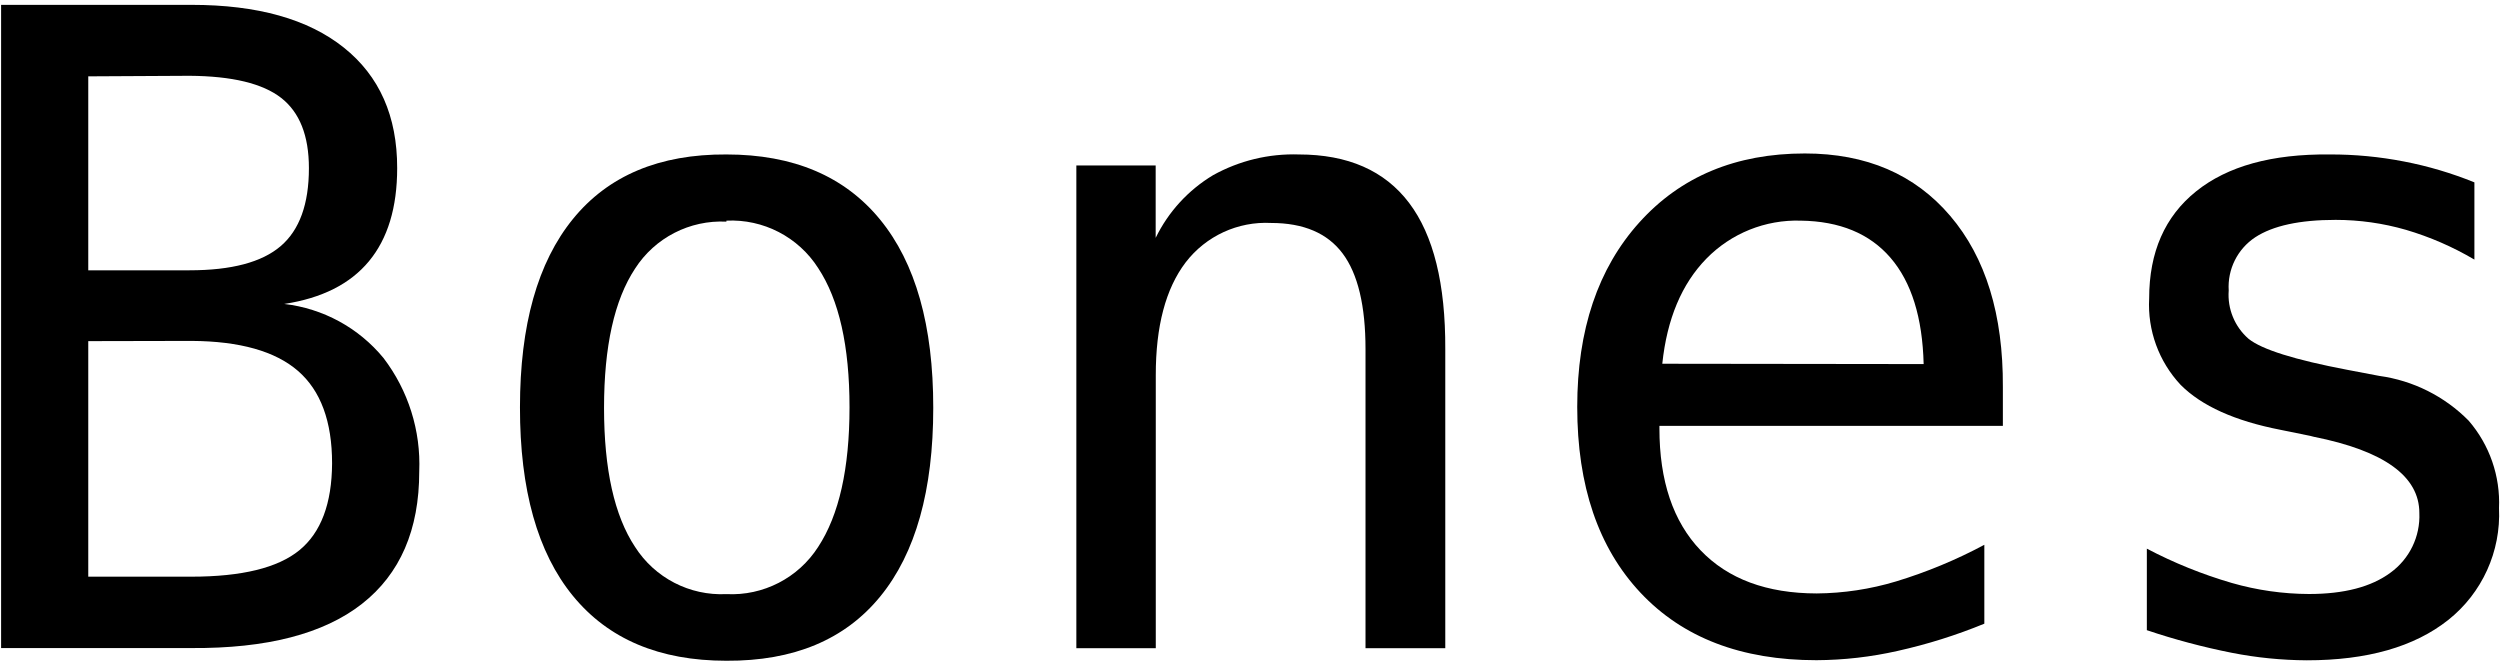
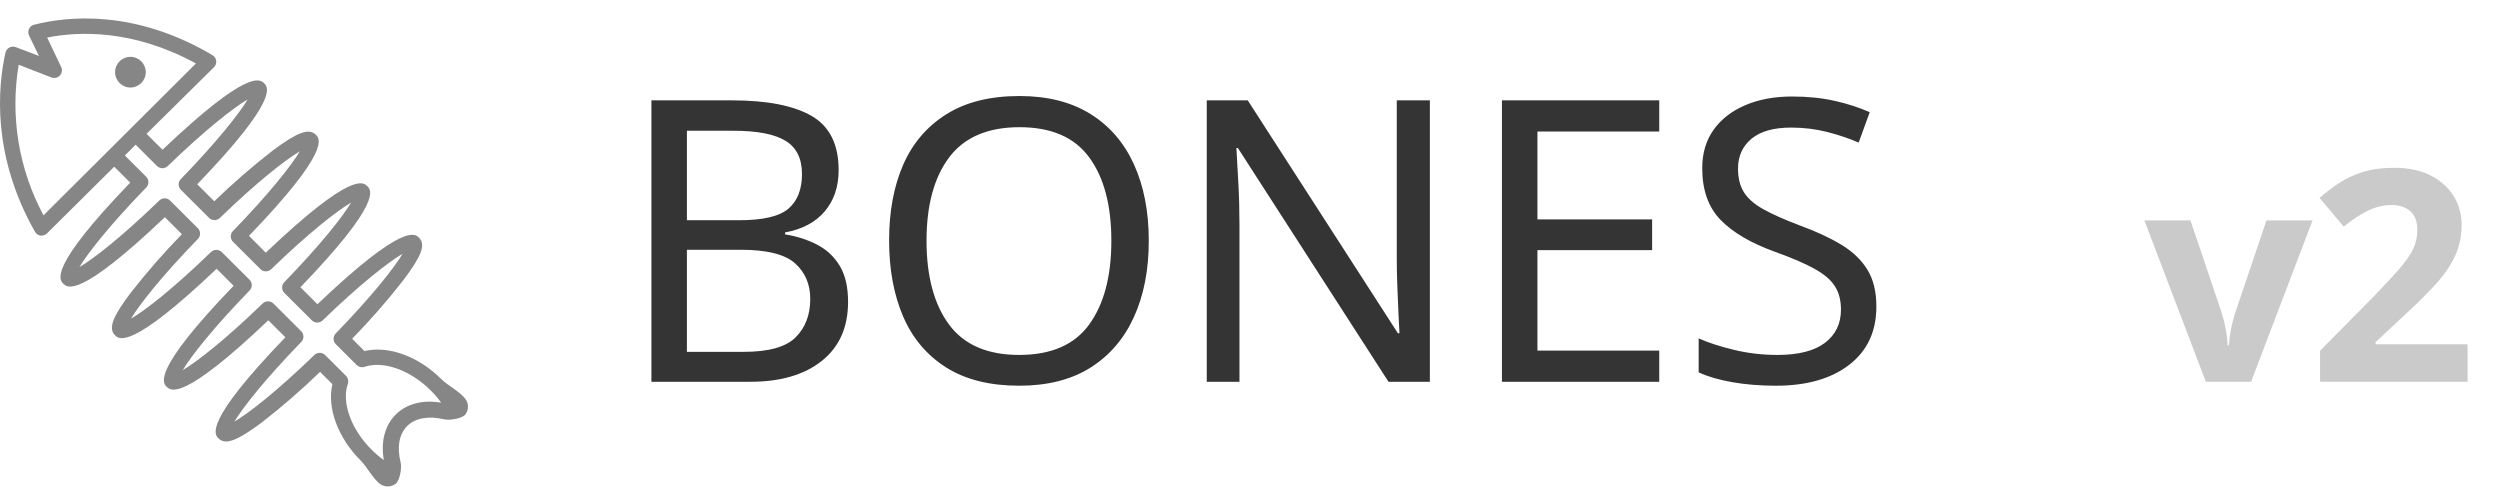
- <svg xmlns="http://www.w3.org/2000/svg" id="Layer_1" data-name="Layer 1" viewBox="0 0 226.6 60.25">
-   <path d="M.1.44H17.37q8.94,0,13.79,3.87T36,15.24q0,5.35-2.56,8.44t-7.68,3.87a13.68,13.68,0,0,1,9,4.9A15.87,15.87,0,0,1,38,42.74q0,7.93-5.2,12t-15.47,4H.1ZM8,6.92V24.5h9.18q5.7,0,8.26-2.19T28,15.24q0-4.41-2.52-6.37t-8.3-2Zm0,24V52.27h9.34q6.87,0,9.8-2.4T30.1,42q0-5.7-3.09-8.38T17.37,30.9Z" />
-   <path d="M65.84,14q9.1,0,13.93,5.9t4.82,17.07q0,11.21-4.8,17.09T65.84,59.89q-9.1,0-13.91-5.88t-4.8-17.09q0-11.17,4.8-17.07T65.84,14Zm0,6.09a9.29,9.29,0,0,0-8.28,4.26q-2.81,4.26-2.81,12.62t2.81,12.6a9.28,9.28,0,0,0,8.28,4.28,9.31,9.31,0,0,0,8.32-4.28Q77,45.24,77,36.92T74.16,24.3A9.33,9.33,0,0,0,65.84,20Z" />
-   <path d="M131,31.65V58.75h-7.23V31.65q0-5.9-2.07-8.67t-6.48-2.77a9.16,9.16,0,0,0-7.75,3.57q-2.72,3.57-2.71,10.25V58.75H97.56V15h7.19v6.56a13.53,13.53,0,0,1,5.2-5.68A15,15,0,0,1,117.72,14q6.68,0,10,4.39T131,31.65Z" />
-   <path d="M181.54,35.08V38.6H150.41v.23q0,7.15,3.73,11.05t10.53,3.91a25.65,25.65,0,0,0,7.19-1.09,44.06,44.06,0,0,0,8-3.32v7.15A48.42,48.42,0,0,1,172,59a34.19,34.19,0,0,1-7.36.84q-10.2,0-15.94-6.11t-5.74-16.85q0-10.47,5.63-16.72t15-6.25q8.36,0,13.18,5.66T181.54,35.08ZM174.36,33q-.16-6.33-3-9.63T163.22,20a11.45,11.45,0,0,0-8.55,3.44q-3.36,3.44-4,9.53Z" />
-   <path d="M224.28,16.53v7a27.46,27.46,0,0,0-6.21-2.7,23,23,0,0,0-6.37-.9q-4.88,0-7.29,1.58a5.38,5.38,0,0,0-2.4,4.82,5.28,5.28,0,0,0,1.8,4.38q1.8,1.45,8.95,2.81l2.89.55a14.09,14.09,0,0,1,8.11,4.06,11.37,11.37,0,0,1,2.75,7.93,12.21,12.21,0,0,1-4.61,10.14q-4.61,3.65-12.81,3.65a36.05,36.05,0,0,1-6.8-.68,61.88,61.88,0,0,1-7.7-2.05V49.73a41.47,41.47,0,0,0,7.7,3.11,25.64,25.64,0,0,0,7,1q4.77,0,7.38-1.93a6.34,6.34,0,0,0,2.62-5.41q0-5-9.57-6.91l-.31-.08-2.7-.55q-6.21-1.21-9.06-4.08a10.62,10.62,0,0,1-2.85-7.83q0-6.29,4.26-9.71T211.15,14a34.6,34.6,0,0,1,6.76.64A34.12,34.12,0,0,1,224.28,16.53Z" />
+ <svg xmlns="http://www.w3.org/2000/svg" width="406px" height="79px" viewBox="0 0 406 79" version="1.1">
+   <defs />
+   <g id="Page-1" stroke="none" stroke-width="1" fill="none" fill-rule="evenodd">
+     <g id="Group">
+       <g id="noun_1074829_cc" opacity="0.473" transform="translate(0, 3)" fill="#000000" fill-rule="nonzero">
+         <path d="M71.742,58.637 C67.978,54.844 63.045,53.089 59.189,54.013 L57.186,52.017 C60.145,48.989 62.932,45.799 65.533,42.461 C68.487,38.552 69.172,36.697 68.037,35.591 C67.402,34.959 65.533,33.096 51.553,46.403 L48.79,43.65 C62.186,29.753 60.291,27.849 59.64,27.225 C58.989,26.601 57.136,24.73 43.164,38.036 L40.435,35.3 C53.831,21.403 51.936,19.499 51.285,18.875 C50.175,17.777 48.314,18.459 44.391,21.37 C41.041,23.962 37.84,26.738 34.801,29.687 L32.03,26.926 C45.426,13.029 43.532,11.124 42.881,10.509 C42.23,9.893 40.377,8.014 26.397,21.32 L23.801,18.734 L34.751,7.914 C35.025,7.642 35.157,7.26 35.11,6.878 C35.062,6.496 34.841,6.157 34.509,5.959 C21.864,-1.525 10.931,-0.361 5.547,1.011 C5.182,1.1 4.875,1.348 4.714,1.687 C4.552,2.025 4.551,2.419 4.713,2.758 L6.324,6.084 L2.559,4.654 C2.22,4.524 1.841,4.548 1.521,4.719 C1.2,4.889 0.97,5.19 0.89,5.544 C-0.354,11.082 -1.372,22.235 5.689,34.652 C5.881,34.991 6.22,35.222 6.607,35.275 C7.107,35.266 7.422,35.126 7.651,34.884 L18.551,24.073 L21.147,26.659 C7.742,40.556 9.645,42.461 10.296,43.085 C10.947,43.708 12.8,45.58 26.772,32.273 L29.543,35.034 C26.584,38.062 23.798,41.252 21.197,44.59 C18.242,48.499 17.558,50.353 18.693,51.459 C19.327,52.091 21.197,53.954 35.177,40.648 L37.94,43.409 C24.544,57.306 26.438,59.21 27.089,59.826 C27.74,60.441 29.593,62.321 43.573,49.014 L46.344,51.775 C32.94,65.672 34.843,67.577 35.494,68.201 C36.596,69.298 38.465,68.616 42.388,65.706 C45.738,63.114 48.94,60.338 51.978,57.389 L53.981,59.385 C53.072,63.219 54.874,68.134 58.639,71.86 C59.609,72.831 60.684,74.939 61.844,75.676 C62.181,75.888 62.572,76 62.97,76 C63.424,75.998 63.866,75.853 64.231,75.584 C64.946,75.086 65.278,72.953 65.065,72.109 C64.431,69.614 64.823,67.477 66.142,66.171 C67.461,64.866 69.631,64.508 72.101,65.099 C72.947,65.313 75.084,64.991 75.596,64.287 C76.107,63.583 76.136,62.639 75.667,61.905 C74.823,60.668 72.715,59.6 71.742,58.637 Z M7.066,31.965 C3.045,24.484 1.627,15.885 3.035,7.515 L8.368,9.585 C8.838,9.759 9.367,9.637 9.712,9.275 C10.057,8.913 10.153,8.381 9.954,7.922 L7.659,3.099 C12.809,2.076 21.631,1.743 31.822,7.307 L19.427,19.657 L17.666,21.412 L7.066,31.965 Z M64.264,64.325 C62.495,66.088 61.81,68.75 62.336,71.719 C61.624,71.204 60.954,70.634 60.333,70.014 C56.994,66.687 55.442,62.321 56.494,59.327 C56.649,58.875 56.533,58.375 56.193,58.038 L52.804,54.661 C52.317,54.18 51.531,54.18 51.043,54.661 C44.934,60.574 40.352,64.134 38.065,65.473 C39.425,63.194 43.006,58.637 48.915,52.541 C49.398,52.054 49.398,51.272 48.915,50.786 L44.408,46.295 C43.92,45.814 43.135,45.814 42.647,46.295 C36.537,52.208 31.964,55.767 29.677,57.106 C31.045,54.828 34.618,50.27 40.527,44.182 C41.01,43.696 41.01,42.914 40.527,42.428 L36.02,37.937 C35.532,37.456 34.747,37.456 34.259,37.937 C28.149,43.858 23.567,47.418 21.28,48.748 C22.641,46.469 26.213,41.904 32.13,35.816 C32.613,35.33 32.613,34.547 32.13,34.061 L27.623,29.57 C27.136,29.089 26.35,29.089 25.862,29.57 C19.753,35.483 15.179,39.043 12.892,40.382 C14.261,38.103 17.833,33.546 23.742,27.458 C24.225,26.972 24.225,26.189 23.742,25.703 L20.279,22.252 L22.031,20.505 L25.495,23.957 C25.983,24.437 26.768,24.437 27.256,23.957 C33.366,18.043 37.94,14.484 40.226,13.145 C38.858,15.424 35.285,19.981 29.376,26.069 C28.894,26.555 28.894,27.338 29.376,27.824 L33.883,32.315 C34.109,32.577 34.434,32.733 34.781,32.747 C35.127,32.762 35.464,32.632 35.711,32.39 C41.821,26.476 46.403,22.917 48.69,21.578 C47.329,23.857 43.757,28.414 37.839,34.51 C37.357,34.996 37.357,35.779 37.839,36.265 L42.346,40.756 C42.841,41.191 43.589,41.169 44.057,40.706 C50.167,34.793 54.741,31.233 57.028,29.895 C55.659,32.173 52.087,36.731 46.177,42.818 C45.695,43.305 45.695,44.087 46.177,44.573 L50.684,49.064 C51.178,49.507 51.932,49.489 52.404,49.023 C58.513,43.11 63.096,39.55 65.382,38.211 C64.022,40.49 60.441,45.056 54.532,51.143 C54.05,51.629 54.05,52.412 54.532,52.898 L57.921,56.275 C58.259,56.613 58.761,56.729 59.214,56.574 C62.236,55.535 66.643,57.106 69.94,60.4 C70.563,61.018 71.135,61.685 71.651,62.396 C68.696,61.88 66.033,62.554 64.264,64.325 Z M21.18,11.213 C19.804,11.213 18.689,10.097 18.689,8.721 C18.689,7.345 19.804,6.23 21.18,6.23 C22.557,6.23 23.672,7.345 23.672,8.721 C23.672,10.097 22.557,11.213 21.18,11.213 Z" id="Shape" />
+       </g>
+       <text id="BONES-v2" font-family="Montserrat-Regular, Montserrat" font-size="64" font-weight="normal" letter-spacing="-0.7">
+         <tspan x="99.586" y="62" fill="#343434">BONES</tspan>
+         <tspan x="330.71" y="62" fill="#343434"> </tspan>
+         <tspan x="348.246" y="62" font-family="Montserrat-Bold, Montserrat" font-size="48" font-weight="bold" fill="#CACACA">v2</tspan>
+       </text>
+     </g>
+   </g>
</svg>
